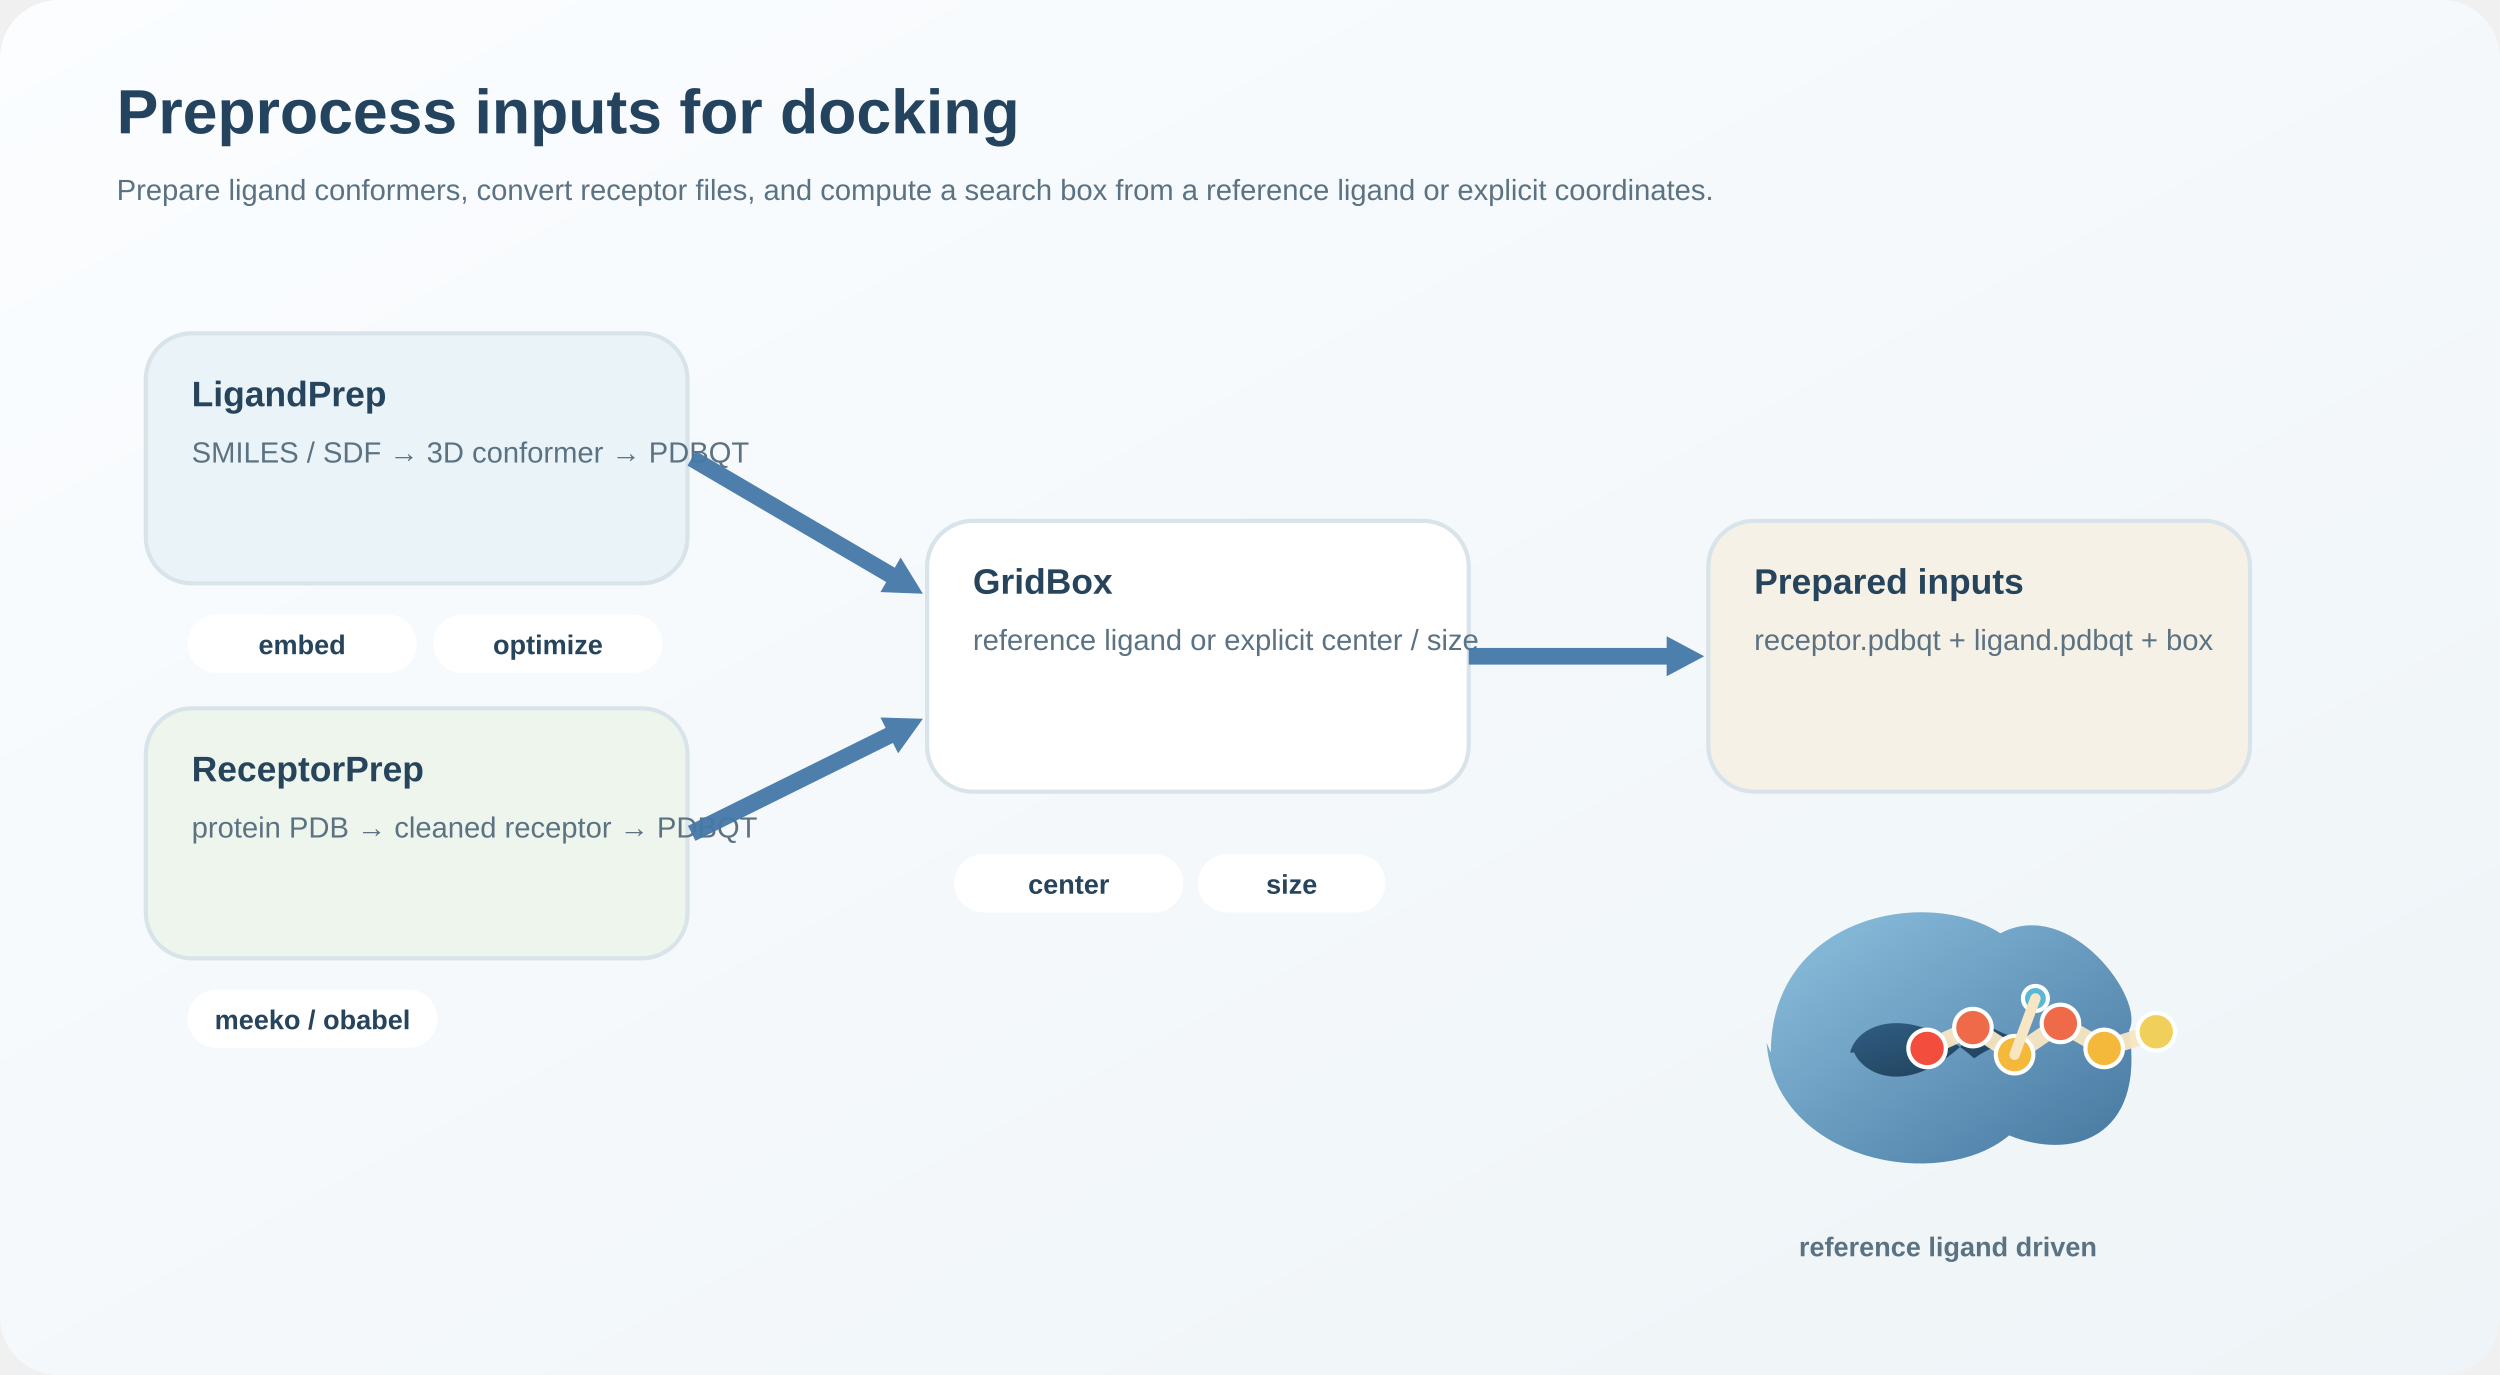
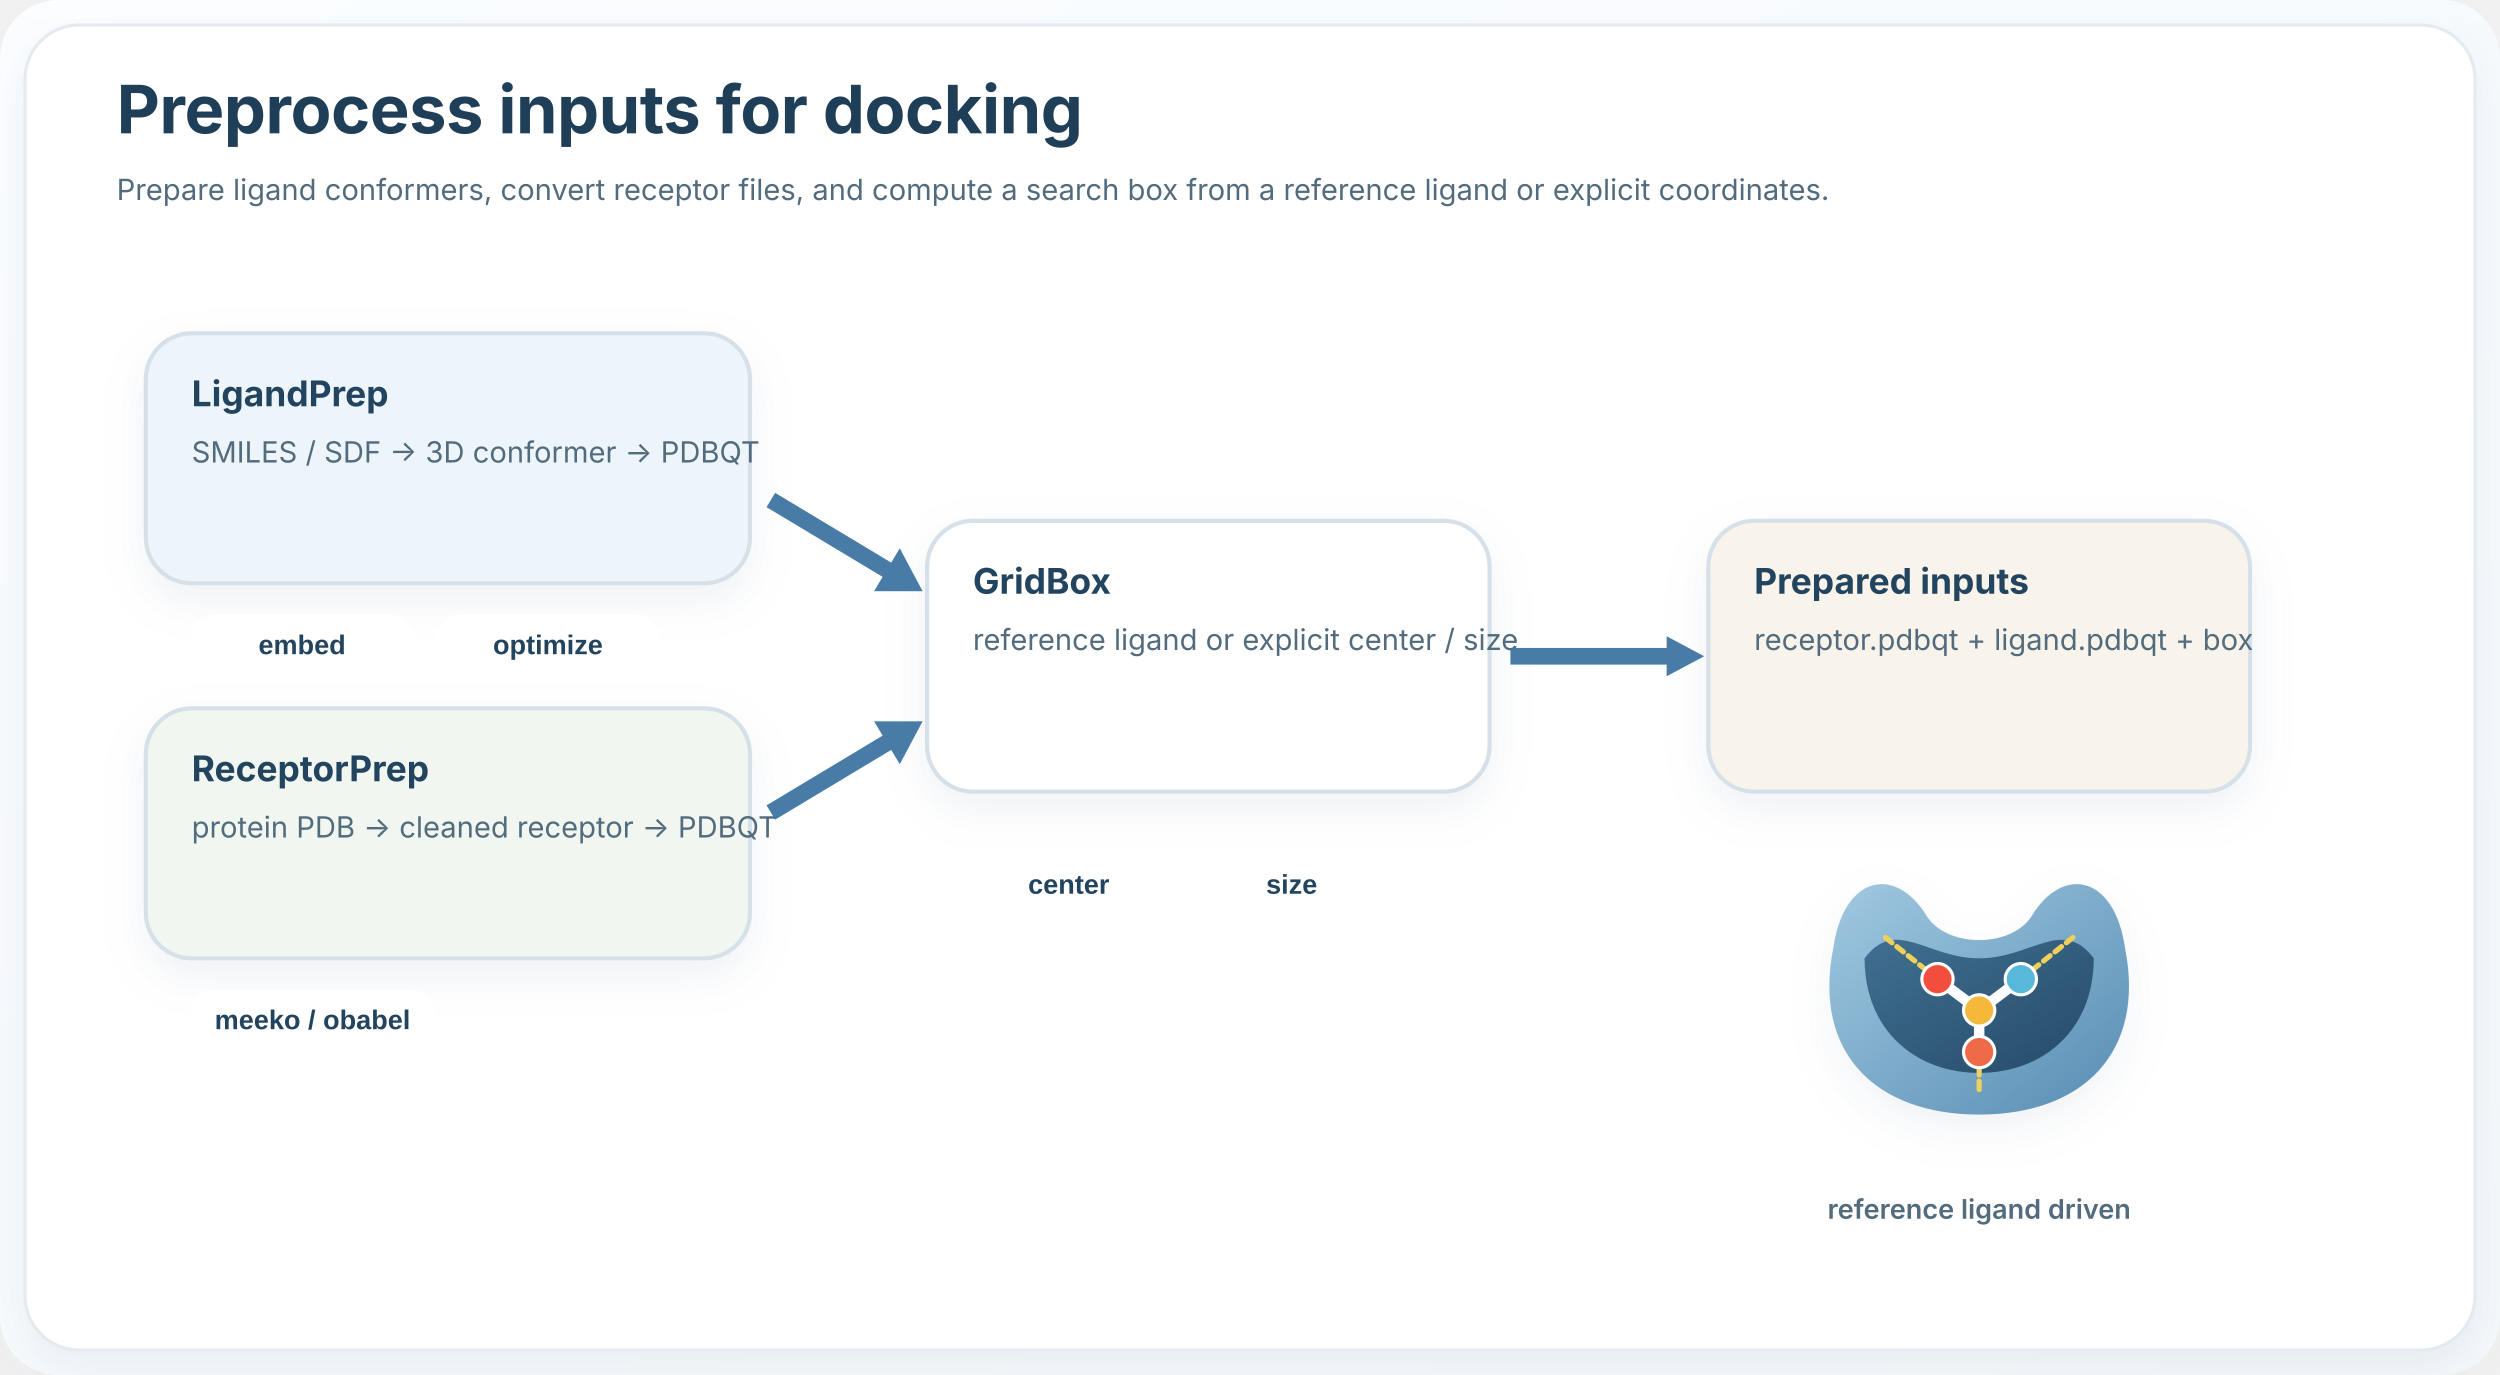
<svg xmlns="http://www.w3.org/2000/svg" width="1200" height="660" viewBox="0 0 1200 660">
  <defs>
    <linearGradient id="bggrad" x1="0" x2="1" y1="0" y2="1">
      <stop offset="0%" stop-color="#fbfdff" />
-       <stop offset="100%" stop-color="#eef4f7" />
+       <stop offset="100%" stop-color="#f4f8fb" />
    </linearGradient>
    <linearGradient id="bluegrad" x1="0" x2="1" y1="0" y2="1">
-       <stop offset="0%" stop-color="#86bddc" />
-       <stop offset="100%" stop-color="#366c98" />
+       <stop offset="0%" stop-color="#9cc6df" />
+       <stop offset="100%" stop-color="#4f87b0" />
    </linearGradient>
    <linearGradient id="navygrad" x1="0" x2="1" y1="0" y2="1">
-       <stop offset="0%" stop-color="#2f5d82" />
-       <stop offset="100%" stop-color="#1c3950" />
+       <stop offset="0%" stop-color="#376789" />
+       <stop offset="100%" stop-color="#1f425f" />
    </linearGradient>
    <linearGradient id="ambergrad" x1="0" x2="1" y1="0" y2="1">
-       <stop offset="0%" stop-color="#f6c86d" />
-       <stop offset="100%" stop-color="#c48d2d" />
+       <stop offset="0%" stop-color="#efcb84" />
+       <stop offset="100%" stop-color="#bf8b35" />
    </linearGradient>
    <linearGradient id="sagegrad" x1="0" x2="1" y1="0" y2="1">
-       <stop offset="0%" stop-color="#9ab694" />
-       <stop offset="100%" stop-color="#6d856d" />
+       <stop offset="0%" stop-color="#b7ccb2" />
+       <stop offset="100%" stop-color="#6f8969" />
    </linearGradient>
    <linearGradient id="stonegrad" x1="0" x2="1" y1="0" y2="1">
-       <stop offset="0%" stop-color="#c8bcaa" />
-       <stop offset="100%" stop-color="#8f7c63" />
+       <stop offset="0%" stop-color="#d7c7af" />
+       <stop offset="100%" stop-color="#8f7758" />
    </linearGradient>
    <linearGradient id="dbgrad" x1="0" x2="1" y1="0" y2="1">
-       <stop offset="0%" stop-color="#8bc6e8" />
-       <stop offset="55%" stop-color="#3373ac" />
-       <stop offset="100%" stop-color="#21517a" />
+       <stop offset="0%" stop-color="#8fc3e2" />
+       <stop offset="55%" stop-color="#3571a5" />
+       <stop offset="100%" stop-color="#214f76" />
    </linearGradient>
+     <filter id="softshadow" x="-20%" y="-20%" width="140%" height="160%">
+       <feDropShadow dx="0" dy="8" stdDeviation="10" flood-color="#7c92a6" flood-opacity="0.12" />
+     </filter>
+     <filter id="innershadow" x="-20%" y="-20%" width="140%" height="140%">
+       <feDropShadow dx="0" dy="2" stdDeviation="2" flood-color="#afbfcc" flood-opacity="0.10" />
+     </filter>
    <style>
-     .title{font:700 30px Arial, sans-serif; fill:#23435f}
-     .subtitle{font:600 18px Arial, sans-serif; fill:#4579A8}
-     .label{font:700 17px Arial, sans-serif; fill:#27445D}
-     .body{font:400 14px Arial, sans-serif; fill:#5B7282}
-     .small{font:600 13px Arial, sans-serif; fill:#5B7282}
-     .tiny{font:600 11px Arial, sans-serif; fill:#6d7d87}
+     .title{font:700 32px 'Inter','Segoe UI',Arial,sans-serif; fill:#1f3f59; letter-spacing:-0.2px}
+     .subtitle{font:600 18px 'Inter','Segoe UI',Arial,sans-serif; fill:#4274a0}
+     .label{font:700 17px 'Inter','Segoe UI',Arial,sans-serif; fill:#23445f}
+     .body{font:400 14px 'Inter','Segoe UI',Arial,sans-serif; fill:#526b7d}
+     .small{font:600 13px 'Inter','Segoe UI',Arial,sans-serif; fill:#526b7d}
+     .tiny{font:600 11.5px 'Inter','Segoe UI',Arial,sans-serif; fill:#6a7e8c; letter-spacing:0.1px}
  </style>
  </defs>
  <rect x="0" y="0" width="1200" height="660" rx="28" fill="url(#bggrad)" />
+   <rect x="12" y="12" width="1176" height="636" rx="26" fill="#ffffff" stroke="#e3ebf1" stroke-width="1.5" filter="url(#softshadow)" />
  <text x="56" y="64" class="title">Preprocess inputs for docking</text>
  <text x="56" y="96" class="body">Prepare ligand conformers, convert receptor files, and compute a search box from a reference ligand or explicit coordinates.</text>
-   <rect x="70" y="160" width="260" height="120" rx="22" fill="#EAF3F8" stroke="#d8e3ea" stroke-width="2" />
+   <rect x="70" y="160" width="290" height="120" rx="22" fill="#edf5fa" stroke="#d6e0e8" stroke-width="2" filter="url(#softshadow)" />
  <text x="92" y="195" class="label">LigandPrep</text>
  <text x="92" y="222" class="body">SMILES / SDF → 3D conformer → PDBQT</text>
-   <rect x="70" y="340" width="260" height="120" rx="22" fill="#EEF5ED" stroke="#d8e3ea" stroke-width="2" />
+   <rect x="70" y="340" width="290" height="120" rx="22" fill="#f1f7f0" stroke="#d6e0e8" stroke-width="2" filter="url(#softshadow)" />
  <text x="92" y="375" class="label">ReceptorPrep</text>
  <text x="92" y="402" class="body">protein PDB → cleaned receptor → PDBQT</text>
-   <rect x="445" y="250" width="260" height="130" rx="22" fill="#ffffff" stroke="#d8e3ea" stroke-width="2" />
+   <rect x="445" y="250" width="270" height="130" rx="22" fill="#ffffff" stroke="#d6e0e8" stroke-width="2" filter="url(#softshadow)" />
  <text x="467" y="285" class="label">GridBox</text>
  <text x="467" y="312" class="body">reference ligand or explicit center / size</text>
-   <rect x="820" y="250" width="260" height="130" rx="22" fill="#F6F1E7" stroke="#d8e3ea" stroke-width="2" />
+   <rect x="820" y="250" width="260" height="130" rx="22" fill="#f8f4ec" stroke="#d6e0e8" stroke-width="2" filter="url(#softshadow)" />
  <text x="842" y="285" class="label">Prepared inputs</text>
  <text x="842" y="312" class="body">receptor.pdbqt + ligand.pdbqt + box</text>
-   <polygon points="330.0,223.5 425.4,279.4 422.6,284.2 443.0,285.0 432.3,267.6 429.5,272.5 334.0,216.5" fill="#4579A8" opacity="0.95" />
-   <polygon points="333.8,403.6 428.6,356.6 431.1,361.6 443.0,345.0 422.6,344.4 425.1,349.4 330.2,396.4" fill="#4579A8" opacity="0.95" />
-   <polygon points="705.0,319.0 800.0,319.0 800.0,324.6 818.0,315.0 800.0,305.4 800.0,311.0 705.0,311.0" fill="#4579A8" opacity="0.95" />
-   <path d="M850,505.25 C850,440 924.5,425 960.2,448 C993.8,430 1030,480 1022,494.4 C1030,547 993.8,557 964.4,545 C930.8,573 852,557 848,500.6 Z" fill="url(#bluegrad)" opacity="0.92" />
-   <path d="M888,505.25 C892,490 918.2,482 947.6,508 C972.8,490 970,520 966,502.15 C960,489 977.0,505 951.8,491 C920.3,529 895,517 890,505.25 Z" fill="url(#navygrad)" opacity="0.98" />
-   <line x1="925.0" y1="503.25" x2="947.0" y2="493.25" stroke="#f7e6c2" stroke-width="8.0" stroke-linecap="round" opacity="0.95" />
-   <line x1="947.0" y1="493.25" x2="967.0" y2="506.25" stroke="#f7e6c2" stroke-width="8.0" stroke-linecap="round" opacity="0.95" />
-   <line x1="967.0" y1="506.25" x2="989.0" y2="491.25" stroke="#f7e6c2" stroke-width="8.0" stroke-linecap="round" opacity="0.95" />
-   <line x1="989.0" y1="491.25" x2="1010.0" y2="503.25" stroke="#f7e6c2" stroke-width="8.0" stroke-linecap="round" opacity="0.95" />
-   <line x1="1010.0" y1="503.25" x2="1035.0" y2="495.25" stroke="#f7e6c2" stroke-width="8.0" stroke-linecap="round" opacity="0.95" />
-   <circle cx="925.0" cy="503.25" r="9.0" fill="#f24d3d" stroke="#ffffff" stroke-width="2.0" />
-   <circle cx="947.0" cy="493.25" r="9.0" fill="#ef6a48" stroke="#ffffff" stroke-width="2.0" />
-   <circle cx="967.0" cy="506.25" r="9.0" fill="#f4b93b" stroke="#ffffff" stroke-width="2.0" />
-   <circle cx="989.0" cy="491.25" r="9.0" fill="#ef6a48" stroke="#ffffff" stroke-width="2.0" />
-   <circle cx="1010.0" cy="503.25" r="9.0" fill="#f4b93b" stroke="#ffffff" stroke-width="2.0" />
-   <circle cx="1035.0" cy="495.25" r="9.0" fill="#f0d05a" stroke="#ffffff" stroke-width="2.0" />
-   <circle cx="977.0" cy="479.25" r="6.0" fill="#57b8d9" stroke="#fff" stroke-width="2.0" />
-   <line x1="967.0" y1="506.25" x2="977.0" y2="479.25" stroke="#f7e6c2" stroke-width="5.0" stroke-linecap="round" />
-   <text x="935.0" y="603" class="small" text-anchor="middle">reference ligand driven</text>
+   <g transform="translate(370, 240) rotate(31)">
+     <polygon points="0,-4 65,-4 65,-12 85,0 65,12 65,4 0,4" fill="#3f76a3" opacity="0.95" />
+   </g>
+   <g transform="translate(370, 390) rotate(-31)">
+     <polygon points="0,-4 65,-4 65,-12 85,0 65,12 65,4 0,4" fill="#3f76a3" opacity="0.95" />
+   </g>
+   <polygon points="725.0,319.0 800.0,319.0 800.0,324.6 818.0,315.0 800.0,305.4 800.0,311.0 725.0,311.0" fill="#3f76a3" opacity="0.95" />
+   <g transform="translate(800, -25)">
+     <path d="M 80,480 C 70,530 100,560 150,560 C 200,560 230,530 220,480 C 215,445 190,440 175,465 C 165,480 135,480 125,465 C 110,440 85,445 80,480 Z" fill="url(#bluegrad)" opacity="0.95" filter="url(#softshadow)" />
+     <path d="M 95,485 C 95,520 120,540 150,540 C 180,540 205,520 205,485 C 190,465 175,485 150,485 C 125,485 110,465 95,485 Z" fill="url(#navygrad)" opacity="0.9" />
+     <line x1="130" y1="495" x2="105" y2="475" stroke="#f0d05a" stroke-width="2.5" stroke-dasharray="4,3" stroke-linecap="round" />
+     <line x1="170" y1="495" x2="195" y2="475" stroke="#f0d05a" stroke-width="2.5" stroke-dasharray="4,3" stroke-linecap="round" />
+     <line x1="150" y1="530" x2="150" y2="550" stroke="#f0d05a" stroke-width="2.5" stroke-dasharray="4,3" stroke-linecap="round" />
+     <polyline points="130,495 150,510 170,495" fill="none" stroke="#ffffff" stroke-width="5" stroke-linecap="round" stroke-linejoin="round" />
+     <line x1="150" y1="510" x2="150" y2="530" stroke="#ffffff" stroke-width="5" stroke-linecap="round" />
+     <circle cx="150" cy="510" r="7.5" fill="#f4b93b" stroke="#ffffff" stroke-width="1.5" />
+     <circle cx="130" cy="495" r="7.5" fill="#f24d3d" stroke="#ffffff" stroke-width="1.5" />
+     <circle cx="170" cy="495" r="7.5" fill="#57b8d9" stroke="#ffffff" stroke-width="1.5" />
+     <circle cx="150" cy="530" r="7.5" fill="#ef6a48" stroke="#ffffff" stroke-width="1.5" />
+     <text x="150" y="610" class="small" text-anchor="middle">reference ligand driven</text>
+   </g>
  <rect x="90" y="295" width="110" height="28" rx="14.0" fill="#ffffff" />
-   <text x="145.0" y="314.0" font-family="Arial,sans-serif" font-size="13" font-weight="700" fill="#27445D" text-anchor="middle">embed</text>
+   <text x="145.0" y="314.0" font-family="Arial,sans-serif" font-size="13" font-weight="700" fill="#23445f" text-anchor="middle">embed</text>
  <rect x="208" y="295" width="110" height="28" rx="14.0" fill="#ffffff" />
-   <text x="263.0" y="314.0" font-family="Arial,sans-serif" font-size="13" font-weight="700" fill="#27445D" text-anchor="middle">optimize</text>
+   <text x="263.0" y="314.0" font-family="Arial,sans-serif" font-size="13" font-weight="700" fill="#23445f" text-anchor="middle">optimize</text>
  <rect x="90" y="475" width="120" height="28" rx="14.0" fill="#ffffff" />
-   <text x="150.0" y="494.0" font-family="Arial,sans-serif" font-size="13" font-weight="700" fill="#27445D" text-anchor="middle">meeko / obabel</text>
+   <text x="150.0" y="494.0" font-family="Arial,sans-serif" font-size="13" font-weight="700" fill="#23445f" text-anchor="middle">meeko / obabel</text>
  <rect x="458" y="410" width="110" height="28" rx="14.0" fill="#ffffff" />
-   <text x="513.0" y="429.0" font-family="Arial,sans-serif" font-size="13" font-weight="700" fill="#27445D" text-anchor="middle">center</text>
+   <text x="513.0" y="429.0" font-family="Arial,sans-serif" font-size="13" font-weight="700" fill="#23445f" text-anchor="middle">center</text>
  <rect x="575" y="410" width="90" height="28" rx="14.0" fill="#ffffff" />
-   <text x="620.0" y="429.0" font-family="Arial,sans-serif" font-size="13" font-weight="700" fill="#27445D" text-anchor="middle">size</text>
+   <text x="620.0" y="429.0" font-family="Arial,sans-serif" font-size="13" font-weight="700" fill="#23445f" text-anchor="middle">size</text>
</svg>
